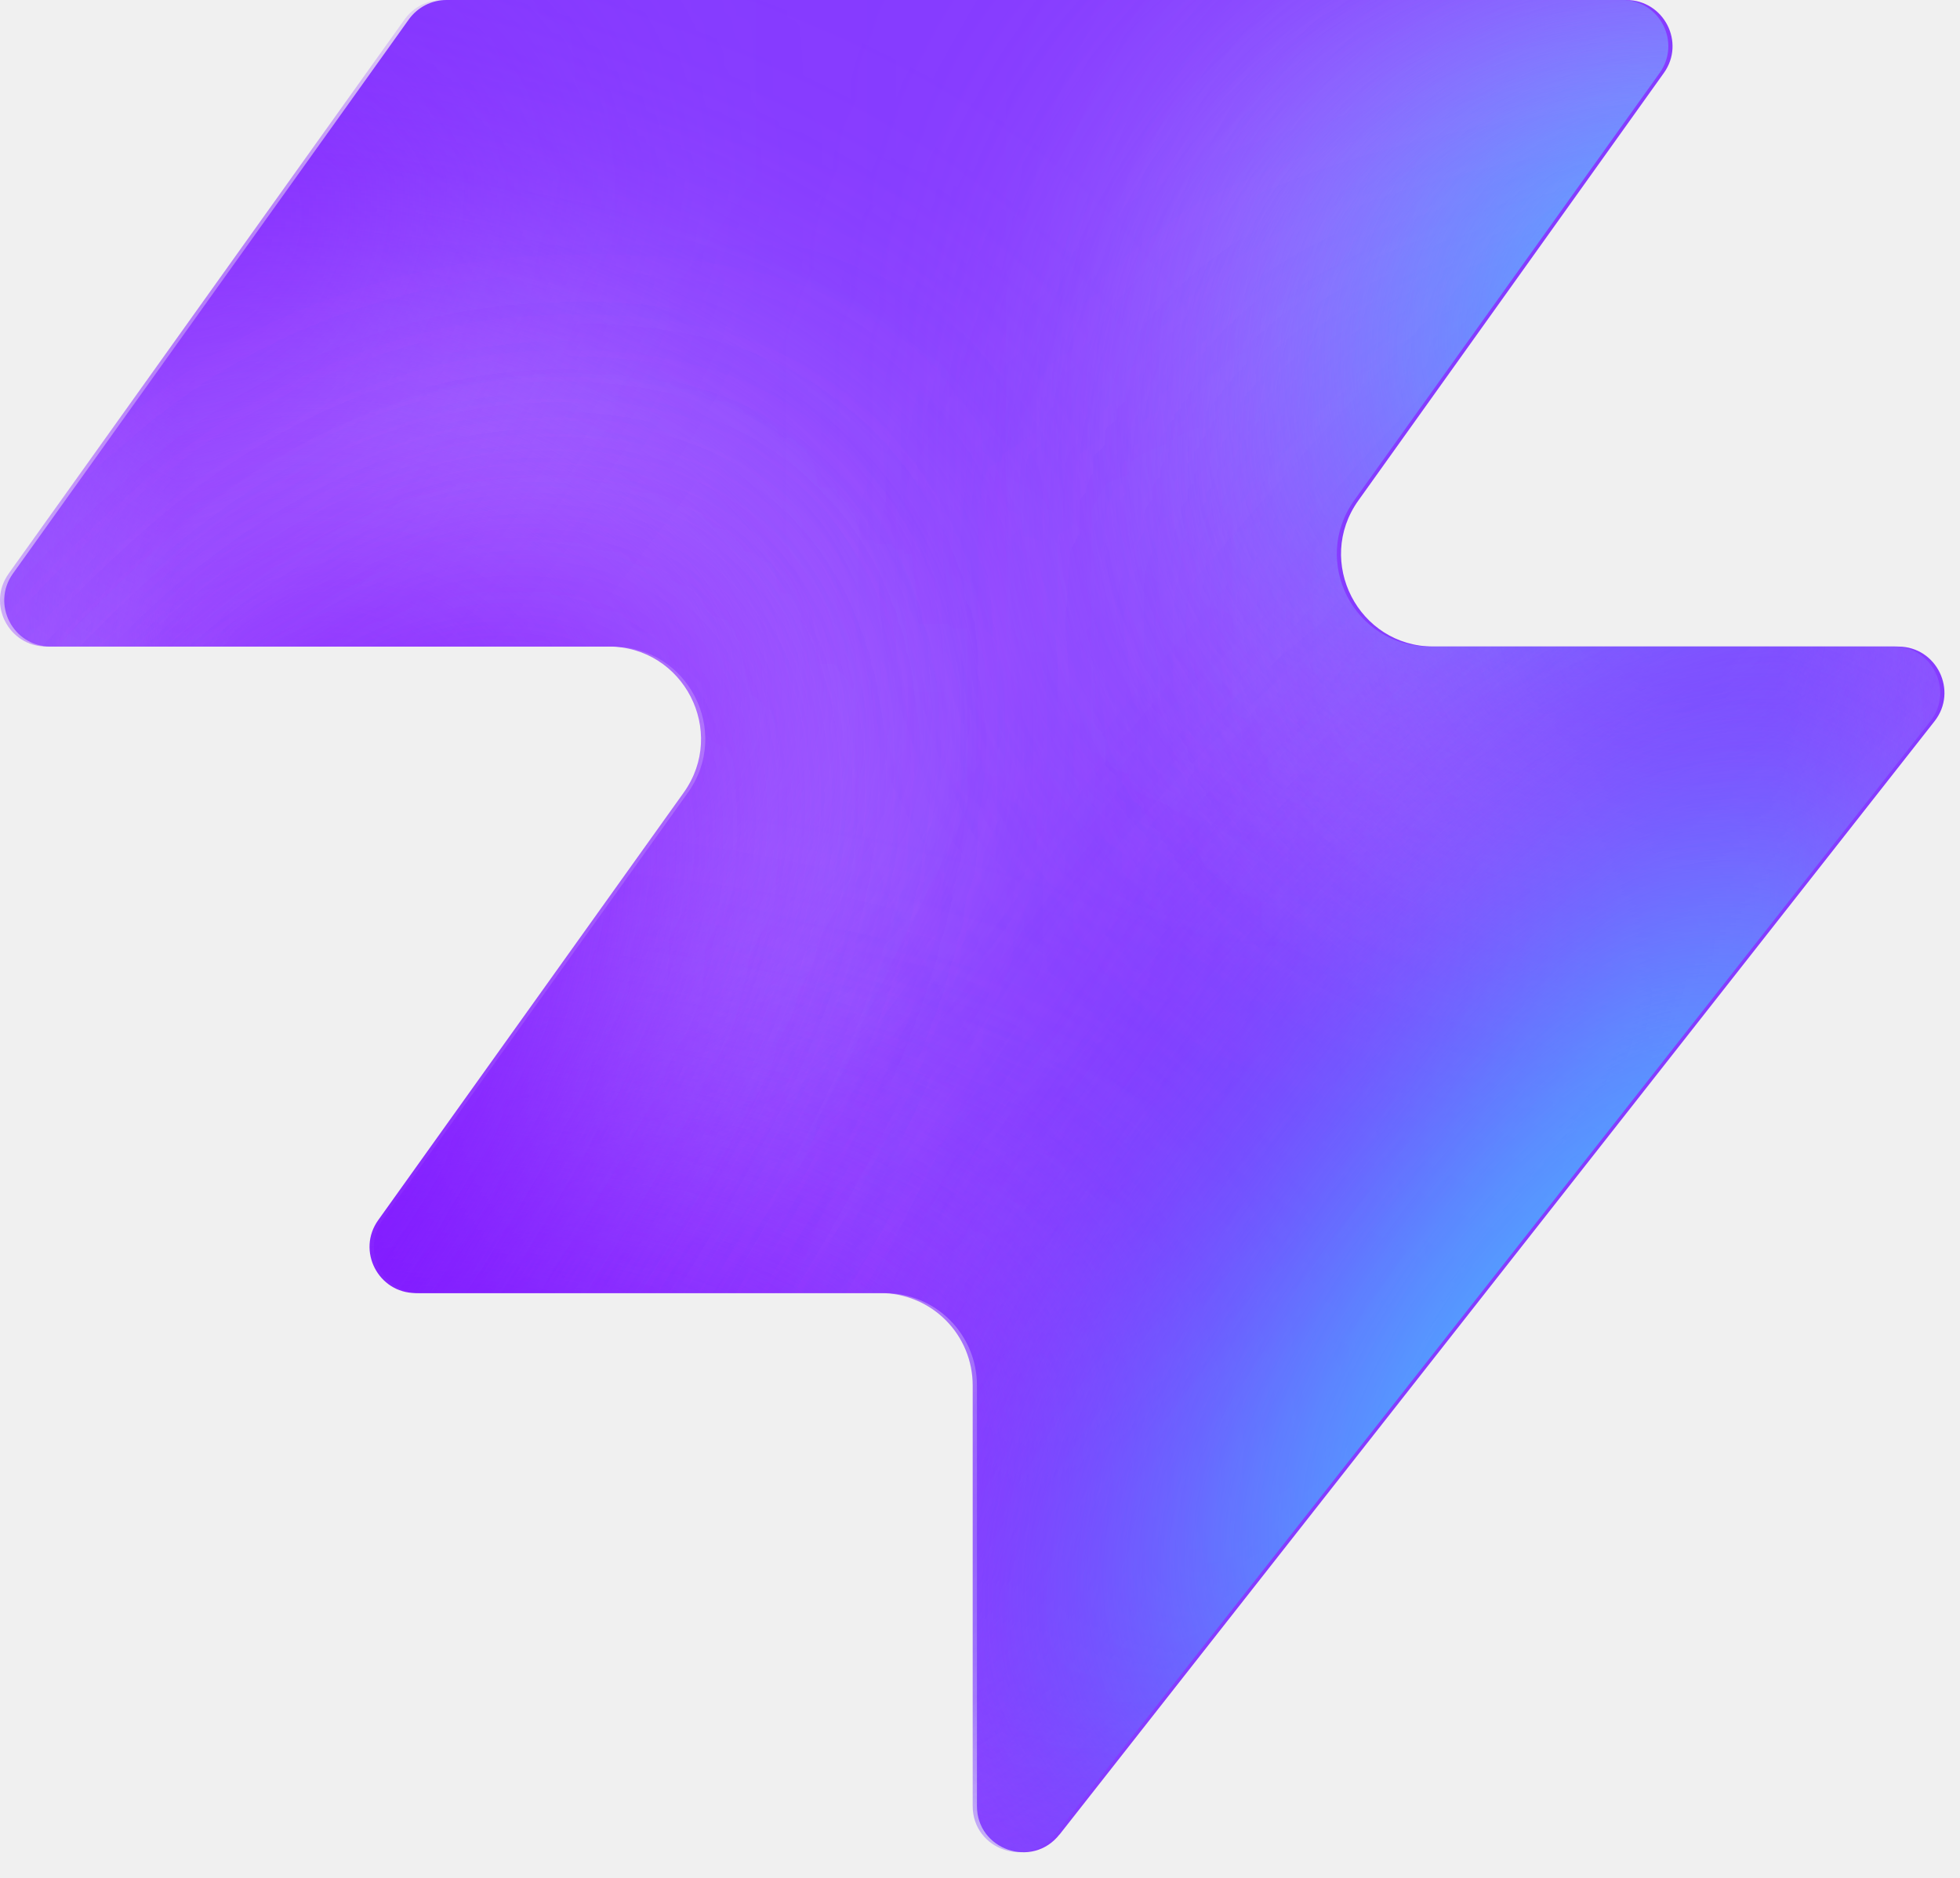
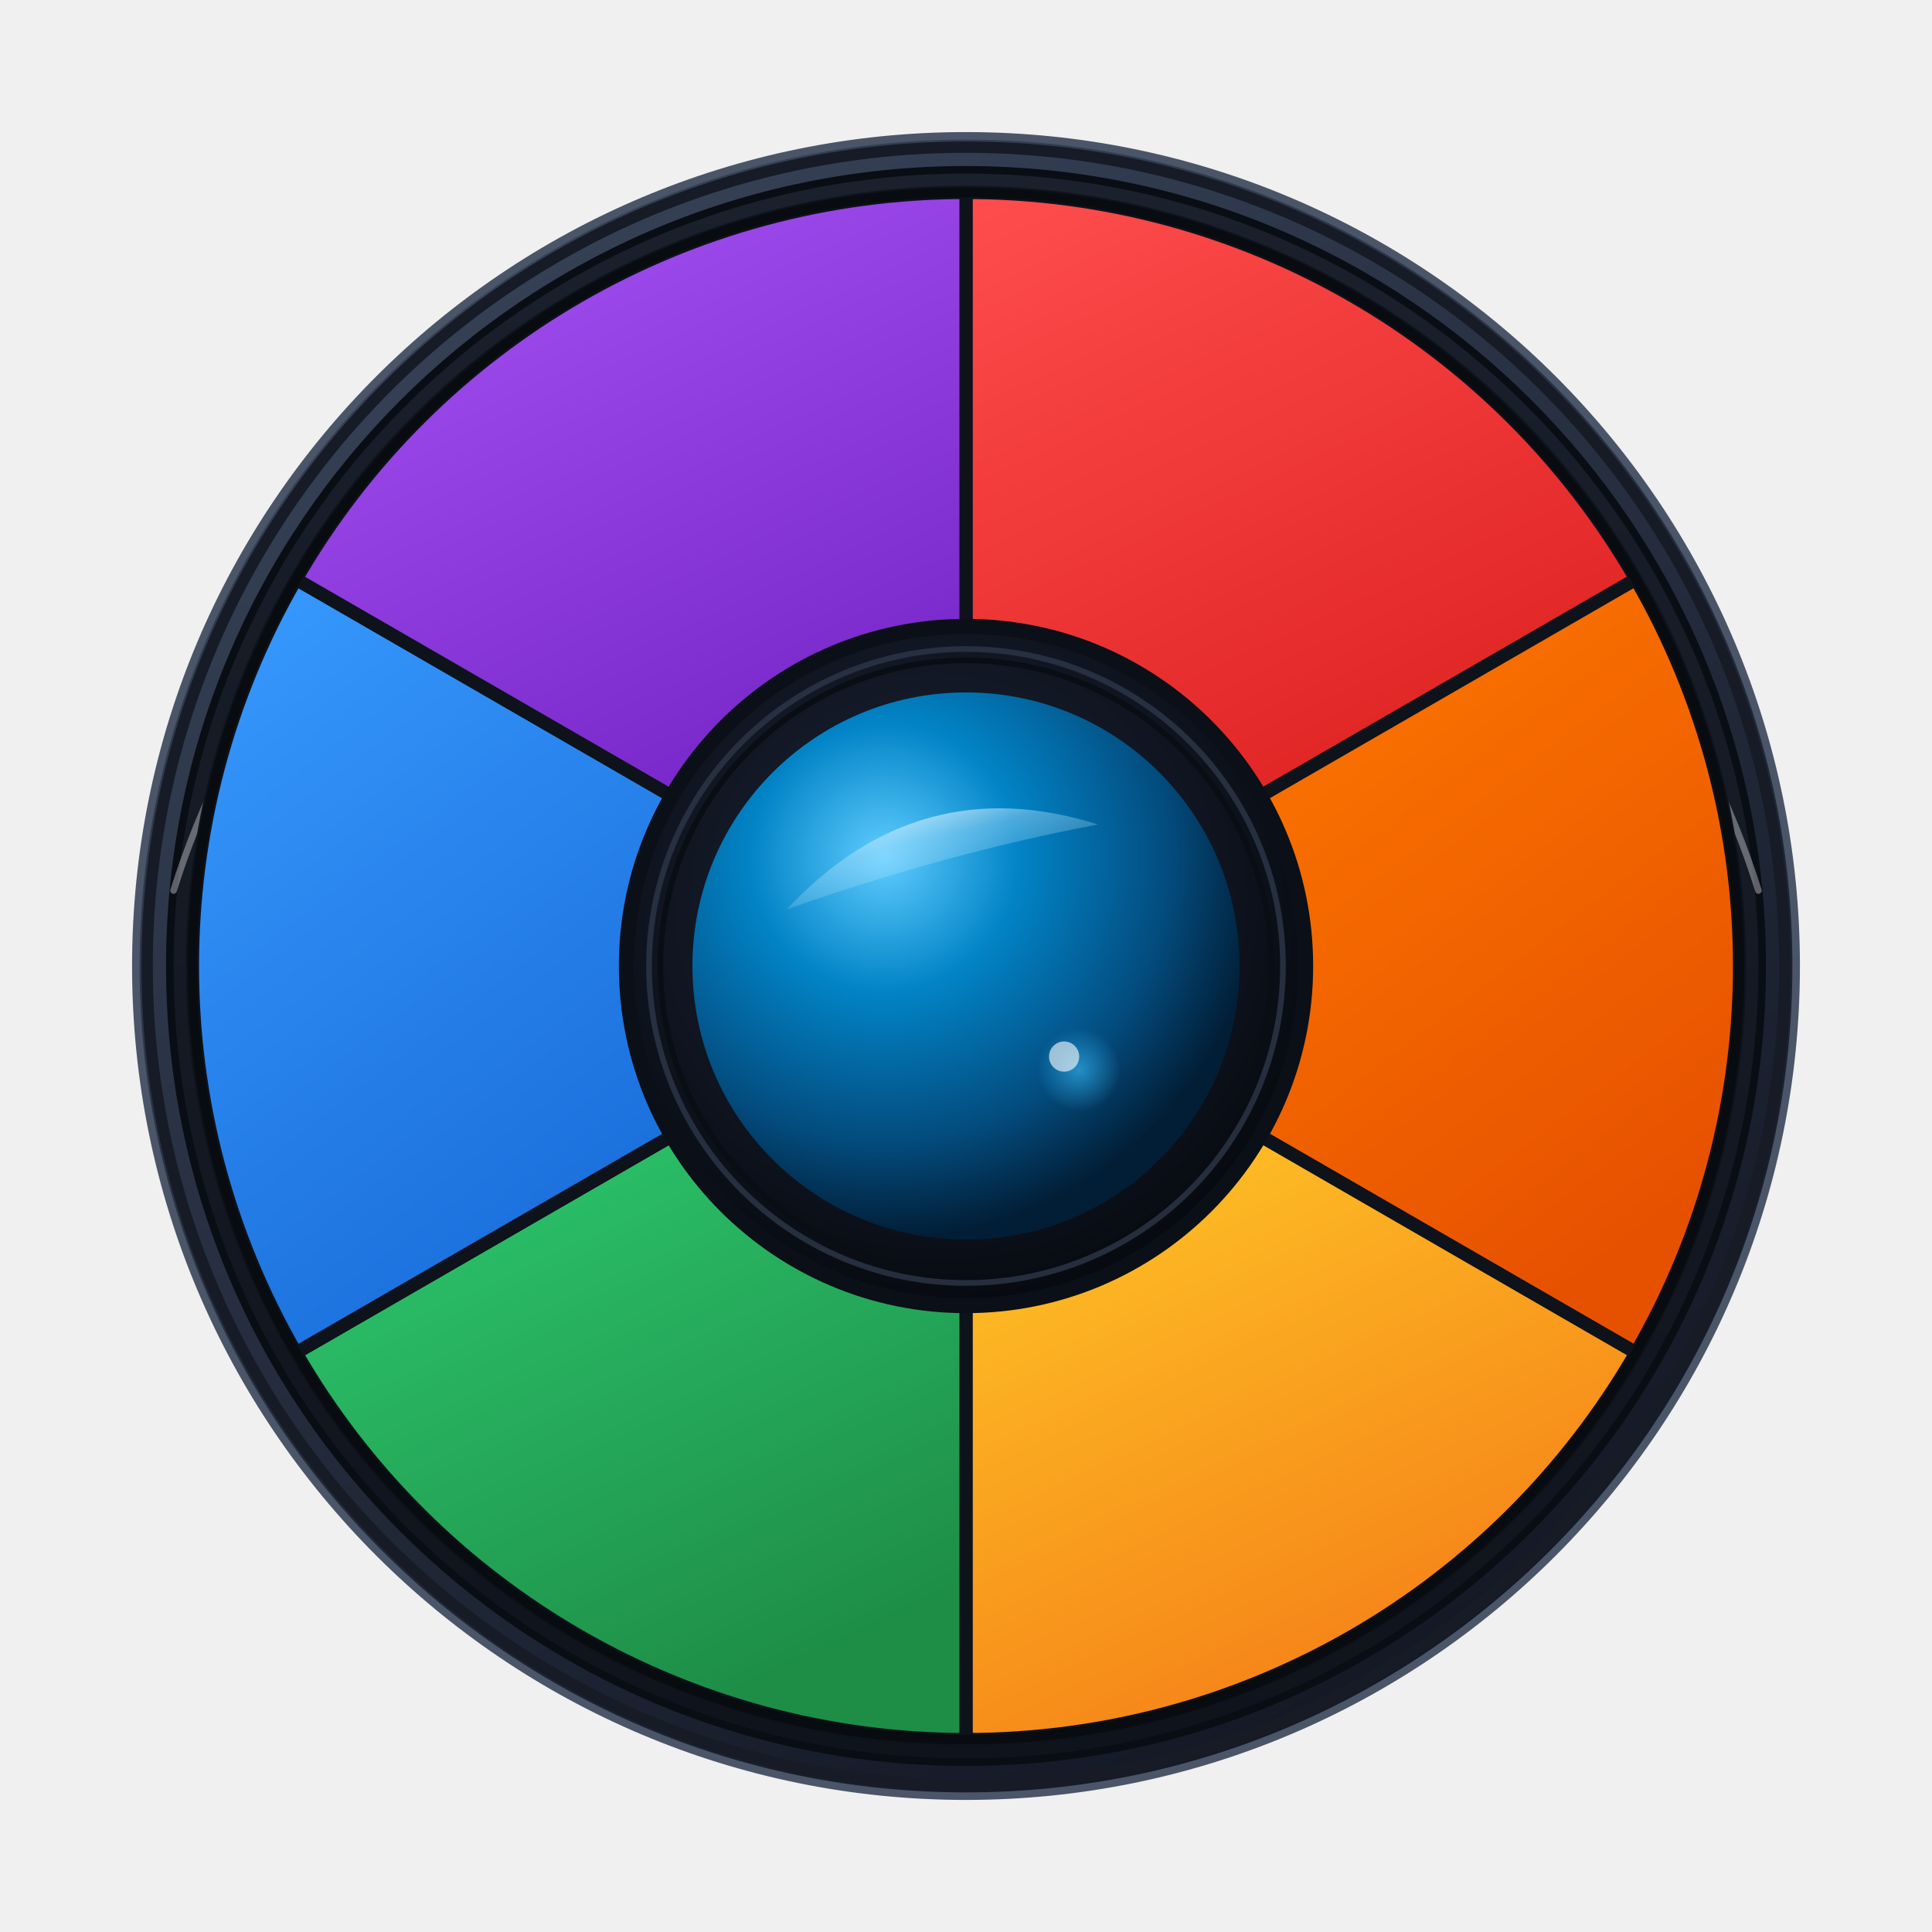
- <svg xmlns="http://www.w3.org/2000/svg" width="48" height="46" fill="none" viewBox="0 0 48 46">
-   <path fill="#863bff" d="M25.946 44.938c-.664.845-2.021.375-2.021-.698V33.937a2.26 2.26 0 0 0-2.262-2.262H10.287c-.92 0-1.456-1.04-.92-1.788l7.48-10.471c1.07-1.497 0-3.578-1.842-3.578H1.237c-.92 0-1.456-1.04-.92-1.788L10.013.474c.214-.297.556-.474.92-.474h28.894c.92 0 1.456 1.04.92 1.788l-7.48 10.471c-1.07 1.498 0 3.579 1.842 3.579h11.377c.943 0 1.473 1.088.89 1.83L25.947 44.94z" style="fill:#863bff;fill:color(display-p3 .525 .23 1);fill-opacity:1" />
-   <mask id="a" width="48" height="46" x="0" y="0" maskUnits="userSpaceOnUse" style="mask-type:alpha">
-     <path fill="#000" d="M25.842 44.938c-.664.844-2.021.375-2.021-.698V33.937a2.26 2.26 0 0 0-2.262-2.262H10.183c-.92 0-1.456-1.04-.92-1.788l7.48-10.471c1.07-1.498 0-3.579-1.842-3.579H1.133c-.92 0-1.456-1.04-.92-1.787L9.91.473c.214-.297.556-.474.92-.474h28.894c.92 0 1.456 1.04.92 1.788l-7.48 10.471c-1.07 1.498 0 3.578 1.842 3.578h11.377c.943 0 1.473 1.088.89 1.832L25.843 44.94z" style="fill:#000;fill-opacity:1" />
-   </mask>
-   <g mask="url(#a)">
-     <g filter="url(#b)">
-       <ellipse cx="5.508" cy="14.704" fill="#ede6ff" rx="5.508" ry="14.704" style="fill:#ede6ff;fill:color(display-p3 .927 .903 1);fill-opacity:1" transform="matrix(.00324 1 1 -.00324 -4.47 31.516)" />
-     </g>
-     <g filter="url(#c)">
-       <ellipse cx="10.399" cy="29.851" fill="#ede6ff" rx="10.399" ry="29.851" style="fill:#ede6ff;fill:color(display-p3 .927 .903 1);fill-opacity:1" transform="matrix(.00324 1 1 -.00324 -39.328 7.883)" />
-     </g>
-     <g filter="url(#d)">
-       <ellipse cx="5.508" cy="30.487" fill="#7e14ff" rx="5.508" ry="30.487" style="fill:#7e14ff;fill:color(display-p3 .492 .077 1);fill-opacity:1" transform="rotate(89.814 -25.913 -14.639)scale(1 -1)" />
-     </g>
-     <g filter="url(#e)">
-       <ellipse cx="5.508" cy="30.599" fill="#7e14ff" rx="5.508" ry="30.599" style="fill:#7e14ff;fill:color(display-p3 .492 .077 1);fill-opacity:1" transform="rotate(89.814 -32.644 -3.334)scale(1 -1)" />
-     </g>
-     <g filter="url(#f)">
-       <ellipse cx="5.508" cy="30.599" fill="#7e14ff" rx="5.508" ry="30.599" style="fill:#7e14ff;fill:color(display-p3 .492 .077 1);fill-opacity:1" transform="matrix(.00324 1 1 -.00324 -34.34 30.47)" />
-     </g>
-     <g filter="url(#g)">
-       <ellipse cx="14.072" cy="22.078" fill="#ede6ff" rx="14.072" ry="22.078" style="fill:#ede6ff;fill:color(display-p3 .927 .903 1);fill-opacity:1" transform="rotate(93.35 24.506 48.493)scale(-1 1)" />
-     </g>
-     <g filter="url(#h)">
-       <ellipse cx="3.47" cy="21.501" fill="#7e14ff" rx="3.47" ry="21.501" style="fill:#7e14ff;fill:color(display-p3 .492 .077 1);fill-opacity:1" transform="rotate(89.009 28.708 47.59)scale(-1 1)" />
-     </g>
-     <g filter="url(#i)">
-       <ellipse cx="3.47" cy="21.501" fill="#7e14ff" rx="3.47" ry="21.501" style="fill:#7e14ff;fill:color(display-p3 .492 .077 1);fill-opacity:1" transform="rotate(89.009 28.708 47.59)scale(-1 1)" />
-     </g>
-     <g filter="url(#j)">
-       <ellipse cx=".387" cy="8.972" fill="#7e14ff" rx="4.407" ry="29.108" style="fill:#7e14ff;fill:color(display-p3 .492 .077 1);fill-opacity:1" transform="rotate(39.51 .387 8.972)" />
-     </g>
-     <g filter="url(#k)">
-       <ellipse cx="47.523" cy="-6.092" fill="#7e14ff" rx="4.407" ry="29.108" style="fill:#7e14ff;fill:color(display-p3 .492 .077 1);fill-opacity:1" transform="rotate(37.892 47.523 -6.092)" />
-     </g>
-     <g filter="url(#l)">
-       <ellipse cx="41.412" cy="6.333" fill="#47bfff" rx="5.971" ry="9.665" style="fill:#47bfff;fill:color(display-p3 .28 .748 1);fill-opacity:1" transform="rotate(37.892 41.412 6.333)" />
-     </g>
-     <g filter="url(#m)">
-       <ellipse cx="-1.879" cy="38.332" fill="#7e14ff" rx="4.407" ry="29.108" style="fill:#7e14ff;fill:color(display-p3 .492 .077 1);fill-opacity:1" transform="rotate(37.892 -1.88 38.332)" />
-     </g>
-     <g filter="url(#n)">
-       <ellipse cx="-1.879" cy="38.332" fill="#7e14ff" rx="4.407" ry="29.108" style="fill:#7e14ff;fill:color(display-p3 .492 .077 1);fill-opacity:1" transform="rotate(37.892 -1.88 38.332)" />
-     </g>
-     <g filter="url(#o)">
-       <ellipse cx="35.651" cy="29.907" fill="#7e14ff" rx="4.407" ry="29.108" style="fill:#7e14ff;fill:color(display-p3 .492 .077 1);fill-opacity:1" transform="rotate(37.892 35.651 29.907)" />
-     </g>
-     <g filter="url(#p)">
-       <ellipse cx="38.418" cy="32.4" fill="#47bfff" rx="5.971" ry="15.297" style="fill:#47bfff;fill:color(display-p3 .28 .748 1);fill-opacity:1" transform="rotate(37.892 38.418 32.4)" />
-     </g>
+ <svg xmlns="http://www.w3.org/2000/svg" viewBox="0 0 1024 1024" width="1024" height="1024">
+   <defs>
+     <linearGradient id="housing-grad" x1="0.2" y1="0" x2="0.8" y2="1">
+       <stop offset="0%" stop-color="#384358" />
+       <stop offset="50%" stop-color="#242C3D" />
+       <stop offset="100%" stop-color="#111622" />
+     </linearGradient>
+     <linearGradient id="step-ring-grad" x1="0" y1="0" x2="0" y2="1">
+       <stop offset="0%" stop-color="#1A202C" />
+       <stop offset="100%" stop-color="#0F131C" />
+     </linearGradient>
+     <radialGradient id="aperture-core" cx="45%" cy="40%" r="60%">
+       <stop offset="0%" stop-color="#1E2536" />
+       <stop offset="70%" stop-color="#0F1420" />
+       <stop offset="100%" stop-color="#070A10" />
+     </radialGradient>
+     <radialGradient id="optical-glass" cx="35%" cy="30%" r="70%">
+       <stop offset="0%" stop-color="#60CDFF" />
+       <stop offset="35%" stop-color="#0284C7" />
+       <stop offset="75%" stop-color="#034B7D" />
+       <stop offset="100%" stop-color="#021E36" />
+     </radialGradient>
+     <linearGradient id="lens-specular" x1="0.2" y1="0" x2="0.8" y2="0.8">
+       <stop offset="0%" stop-color="#FFFFFF" stop-opacity="0.85" />
+       <stop offset="40%" stop-color="#BAE6FD" stop-opacity="0.4" />
+       <stop offset="100%" stop-color="#BAE6FD" stop-opacity="0.0" />
+     </linearGradient>
+     <radialGradient id="secondary-flare" cx="50%" cy="50%" r="50%">
+       <stop offset="0%" stop-color="#38BDF8" stop-opacity="0.6" />
+       <stop offset="100%" stop-color="#38BDF8" stop-opacity="0.0" />
+     </radialGradient>
+     <linearGradient id="blade_grad_0" x1="0" y1="0" x2="0.5" y2="1">
+       <stop offset="0%" stop-color="#FF4D4D" />
+       <stop offset="100%" stop-color="#E02424" />
+     </linearGradient>
+     <linearGradient id="blade_grad_1" x1="0" y1="0" x2="0.5" y2="1">
+       <stop offset="0%" stop-color="#FF7A00" />
+       <stop offset="100%" stop-color="#E65100" />
+     </linearGradient>
+     <linearGradient id="blade_grad_2" x1="0" y1="0" x2="0.5" y2="1">
+       <stop offset="0%" stop-color="#FFCA28" />
+       <stop offset="100%" stop-color="#F57F17" />
+     </linearGradient>
+     <linearGradient id="blade_grad_3" x1="0" y1="0" x2="0.5" y2="1">
+       <stop offset="0%" stop-color="#2ECC71" />
+       <stop offset="100%" stop-color="#1E8E47" />
+     </linearGradient>
+     <linearGradient id="blade_grad_4" x1="0" y1="0" x2="0.5" y2="1">
+       <stop offset="0%" stop-color="#389BFF" />
+       <stop offset="100%" stop-color="#1A6EDB" />
+     </linearGradient>
+     <linearGradient id="blade_grad_5" x1="0" y1="0" x2="0.5" y2="1">
+       <stop offset="0%" stop-color="#A855F7" />
+       <stop offset="100%" stop-color="#7928CA" />
+     </linearGradient>
+   </defs>
+   <circle cx="512.0" cy="512.0" r="440" fill="url(#housing-grad)" stroke="#4A5568" stroke-width="4" />
+   <circle cx="512.0" cy="512.0" r="434" fill="none" stroke="#161B26" stroke-width="6" />
+   <circle cx="512.0" cy="512.0" r="422" fill="url(#step-ring-grad)" stroke="#090D14" stroke-width="4" />
+   <path d="M 92.0 472.0 A 440 440 0 0 1 932.0 472.0" fill="none" stroke="#FFFFFF" stroke-width="3.5" opacity="0.35" stroke-linecap="round" />
+   <g stroke="#0E121B" stroke-width="7" stroke-linejoin="round">
+     <path d="M 512.00 352.00 L 512.00 102.00 A 410 410 0 0 1 867.07 307.00 L 650.56 432.00 A 160 160 0 0 0 512.00 352.00 Z" fill="url(#blade_grad_0)" />
+     <path d="M 650.56 432.00 L 867.07 307.00 A 410 410 0 0 1 867.07 717.00 L 650.56 592.00 A 160 160 0 0 0 650.56 432.00 Z" fill="url(#blade_grad_1)" />
+     <path d="M 650.56 592.00 L 867.07 717.00 A 410 410 0 0 1 512.00 922.00 L 512.00 672.00 A 160 160 0 0 0 650.56 592.00 Z" fill="url(#blade_grad_2)" />
+     <path d="M 512.00 672.00 L 512.00 922.00 A 410 410 0 0 1 156.93 717.00 L 373.44 592.00 A 160 160 0 0 0 512.00 672.00 Z" fill="url(#blade_grad_3)" />
+     <path d="M 373.44 592.00 L 156.93 717.00 A 410 410 0 0 1 156.93 307.00 L 373.44 432.00 A 160 160 0 0 0 373.44 592.00 Z" fill="url(#blade_grad_4)" />
+     <path d="M 373.44 432.00 L 156.93 307.00 A 410 410 0 0 1 512.00 102.00 L 512.00 352.00 A 160 160 0 0 0 373.44 432.00 Z" fill="url(#blade_grad_5)" />
  </g>
-   <defs>
-     <filter id="b" width="60.045" height="41.654" x="-19.77" y="16.149" color-interpolation-filters="sRGB" filterUnits="userSpaceOnUse">
-       <feFlood flood-opacity="0" result="BackgroundImageFix" />
-       <feBlend in="SourceGraphic" in2="BackgroundImageFix" result="shape" />
-       <feGaussianBlur result="effect1_foregroundBlur_2002_17158" stdDeviation="7.659" />
-     </filter>
-     <filter id="c" width="90.34" height="51.437" x="-54.613" y="-7.533" color-interpolation-filters="sRGB" filterUnits="userSpaceOnUse">
-       <feFlood flood-opacity="0" result="BackgroundImageFix" />
-       <feBlend in="SourceGraphic" in2="BackgroundImageFix" result="shape" />
-       <feGaussianBlur result="effect1_foregroundBlur_2002_17158" stdDeviation="7.659" />
-     </filter>
-     <filter id="d" width="79.355" height="29.4" x="-49.64" y="2.03" color-interpolation-filters="sRGB" filterUnits="userSpaceOnUse">
-       <feFlood flood-opacity="0" result="BackgroundImageFix" />
-       <feBlend in="SourceGraphic" in2="BackgroundImageFix" result="shape" />
-       <feGaussianBlur result="effect1_foregroundBlur_2002_17158" stdDeviation="4.596" />
-     </filter>
-     <filter id="e" width="79.579" height="29.4" x="-45.045" y="20.029" color-interpolation-filters="sRGB" filterUnits="userSpaceOnUse">
-       <feFlood flood-opacity="0" result="BackgroundImageFix" />
-       <feBlend in="SourceGraphic" in2="BackgroundImageFix" result="shape" />
-       <feGaussianBlur result="effect1_foregroundBlur_2002_17158" stdDeviation="4.596" />
-     </filter>
-     <filter id="f" width="79.579" height="29.4" x="-43.513" y="21.178" color-interpolation-filters="sRGB" filterUnits="userSpaceOnUse">
-       <feFlood flood-opacity="0" result="BackgroundImageFix" />
-       <feBlend in="SourceGraphic" in2="BackgroundImageFix" result="shape" />
-       <feGaussianBlur result="effect1_foregroundBlur_2002_17158" stdDeviation="4.596" />
-     </filter>
-     <filter id="g" width="74.749" height="58.852" x="15.756" y="-17.901" color-interpolation-filters="sRGB" filterUnits="userSpaceOnUse">
-       <feFlood flood-opacity="0" result="BackgroundImageFix" />
-       <feBlend in="SourceGraphic" in2="BackgroundImageFix" result="shape" />
-       <feGaussianBlur result="effect1_foregroundBlur_2002_17158" stdDeviation="7.659" />
-     </filter>
-     <filter id="h" width="61.377" height="25.362" x="23.548" y="2.284" color-interpolation-filters="sRGB" filterUnits="userSpaceOnUse">
-       <feFlood flood-opacity="0" result="BackgroundImageFix" />
-       <feBlend in="SourceGraphic" in2="BackgroundImageFix" result="shape" />
-       <feGaussianBlur result="effect1_foregroundBlur_2002_17158" stdDeviation="4.596" />
-     </filter>
-     <filter id="i" width="61.377" height="25.362" x="23.548" y="2.284" color-interpolation-filters="sRGB" filterUnits="userSpaceOnUse">
-       <feFlood flood-opacity="0" result="BackgroundImageFix" />
-       <feBlend in="SourceGraphic" in2="BackgroundImageFix" result="shape" />
-       <feGaussianBlur result="effect1_foregroundBlur_2002_17158" stdDeviation="4.596" />
-     </filter>
-     <filter id="j" width="56.045" height="63.649" x="-27.636" y="-22.853" color-interpolation-filters="sRGB" filterUnits="userSpaceOnUse">
-       <feFlood flood-opacity="0" result="BackgroundImageFix" />
-       <feBlend in="SourceGraphic" in2="BackgroundImageFix" result="shape" />
-       <feGaussianBlur result="effect1_foregroundBlur_2002_17158" stdDeviation="4.596" />
-     </filter>
-     <filter id="k" width="54.814" height="64.646" x="20.116" y="-38.415" color-interpolation-filters="sRGB" filterUnits="userSpaceOnUse">
-       <feFlood flood-opacity="0" result="BackgroundImageFix" />
-       <feBlend in="SourceGraphic" in2="BackgroundImageFix" result="shape" />
-       <feGaussianBlur result="effect1_foregroundBlur_2002_17158" stdDeviation="4.596" />
-     </filter>
-     <filter id="l" width="33.541" height="35.313" x="24.641" y="-11.323" color-interpolation-filters="sRGB" filterUnits="userSpaceOnUse">
-       <feFlood flood-opacity="0" result="BackgroundImageFix" />
-       <feBlend in="SourceGraphic" in2="BackgroundImageFix" result="shape" />
-       <feGaussianBlur result="effect1_foregroundBlur_2002_17158" stdDeviation="4.596" />
-     </filter>
-     <filter id="m" width="54.814" height="64.646" x="-29.286" y="6.009" color-interpolation-filters="sRGB" filterUnits="userSpaceOnUse">
-       <feFlood flood-opacity="0" result="BackgroundImageFix" />
-       <feBlend in="SourceGraphic" in2="BackgroundImageFix" result="shape" />
-       <feGaussianBlur result="effect1_foregroundBlur_2002_17158" stdDeviation="4.596" />
-     </filter>
-     <filter id="n" width="54.814" height="64.646" x="-29.286" y="6.009" color-interpolation-filters="sRGB" filterUnits="userSpaceOnUse">
-       <feFlood flood-opacity="0" result="BackgroundImageFix" />
-       <feBlend in="SourceGraphic" in2="BackgroundImageFix" result="shape" />
-       <feGaussianBlur result="effect1_foregroundBlur_2002_17158" stdDeviation="4.596" />
-     </filter>
-     <filter id="o" width="54.814" height="64.646" x="8.244" y="-2.416" color-interpolation-filters="sRGB" filterUnits="userSpaceOnUse">
-       <feFlood flood-opacity="0" result="BackgroundImageFix" />
-       <feBlend in="SourceGraphic" in2="BackgroundImageFix" result="shape" />
-       <feGaussianBlur result="effect1_foregroundBlur_2002_17158" stdDeviation="4.596" />
-     </filter>
-     <filter id="p" width="39.409" height="43.623" x="18.713" y="10.588" color-interpolation-filters="sRGB" filterUnits="userSpaceOnUse">
-       <feFlood flood-opacity="0" result="BackgroundImageFix" />
-       <feBlend in="SourceGraphic" in2="BackgroundImageFix" result="shape" />
-       <feGaussianBlur result="effect1_foregroundBlur_2002_17158" stdDeviation="4.596" />
-     </filter>
-   </defs>
+   <circle cx="512.0" cy="512.0" r="410" fill="none" stroke="#000000" stroke-width="5" opacity="0.4" />
+   <circle cx="512.0" cy="512.0" r="180" fill="url(#aperture-core)" stroke="#0B0F17" stroke-width="8" />
+   <circle cx="512.0" cy="512.0" r="168" fill="none" stroke="#2D3748" stroke-width="3" opacity="0.8" />
+   <circle cx="512.0" cy="512.0" r="162" fill="none" stroke="#090D14" stroke-width="3" />
+   <circle cx="512.0" cy="512.0" r="145" fill="url(#optical-glass)" />
+   <path d="M 417.0 482.0             Q 487.0 407.0 582.0 437.0             Q 502.0 452.0 417.0 482.0 Z" fill="url(#lens-specular)" />
+   <circle cx="572.0" cy="567.0" r="22" fill="url(#secondary-flare)" />
+   <circle cx="564.0" cy="560.0" r="8" fill="#FFFFFF" opacity="0.6" />
</svg>
